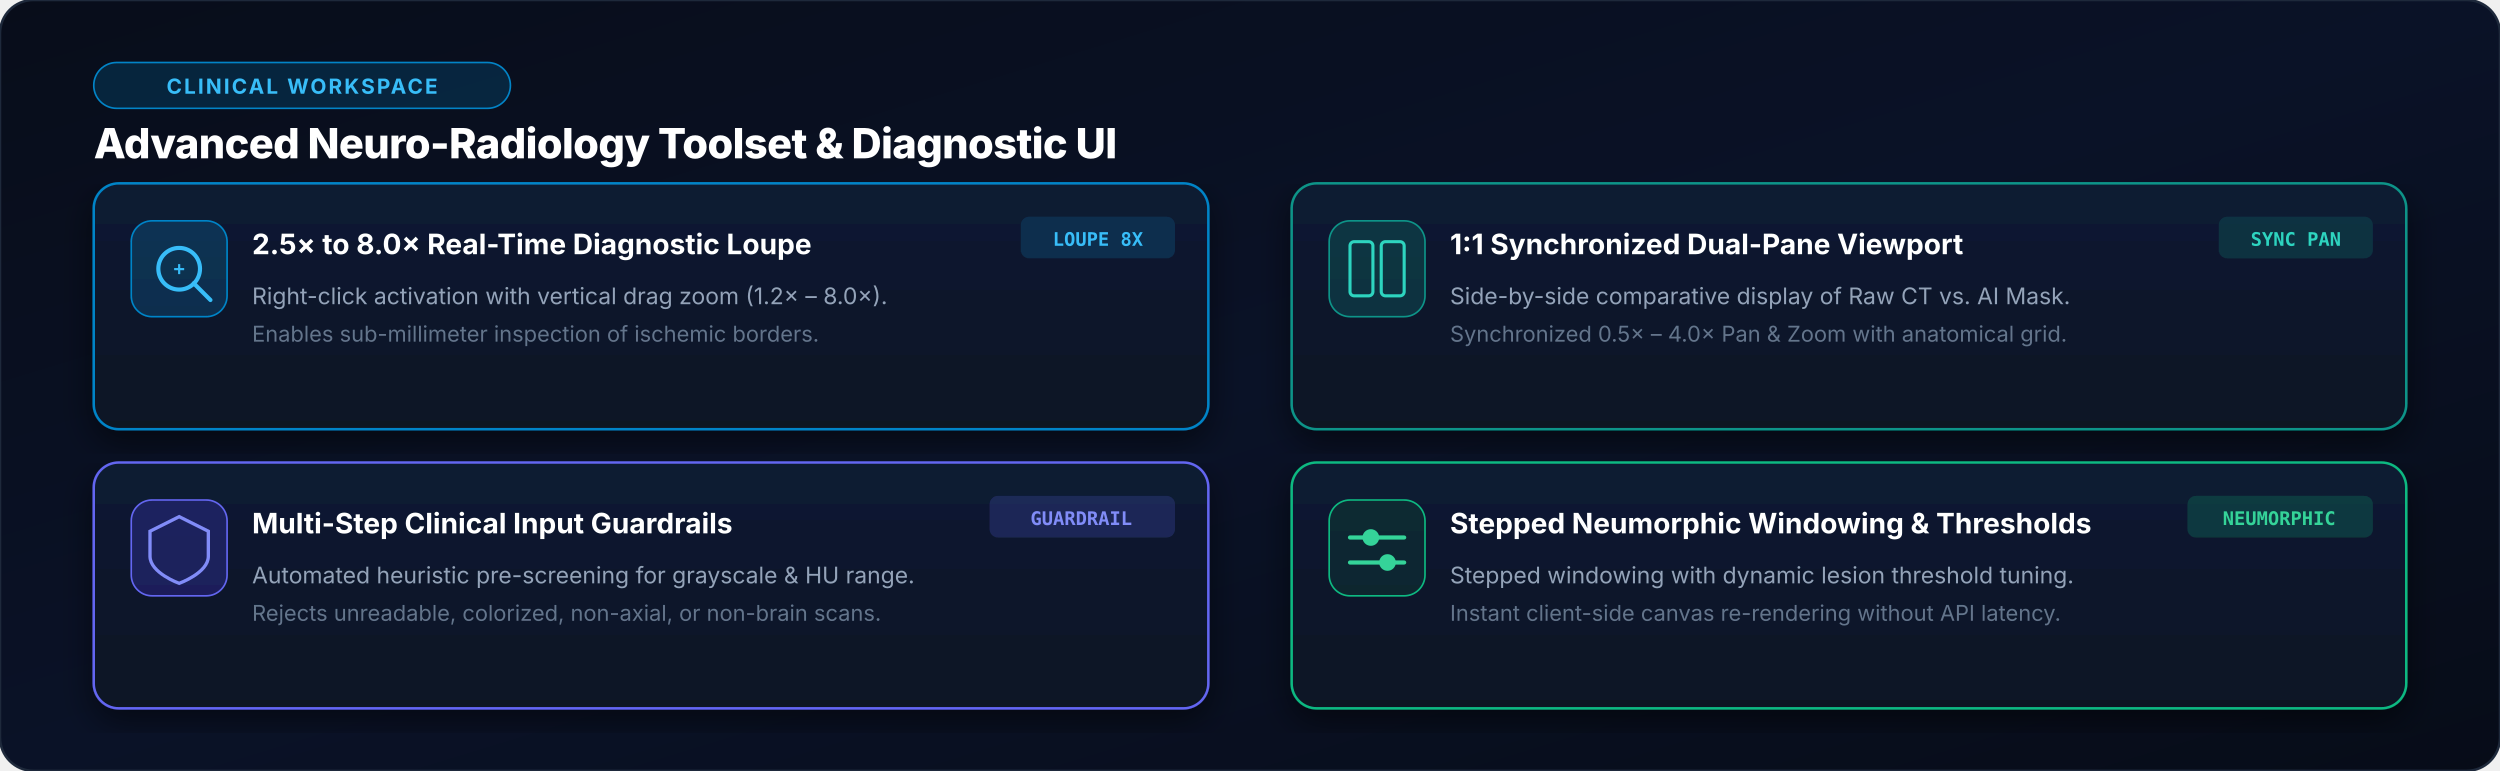
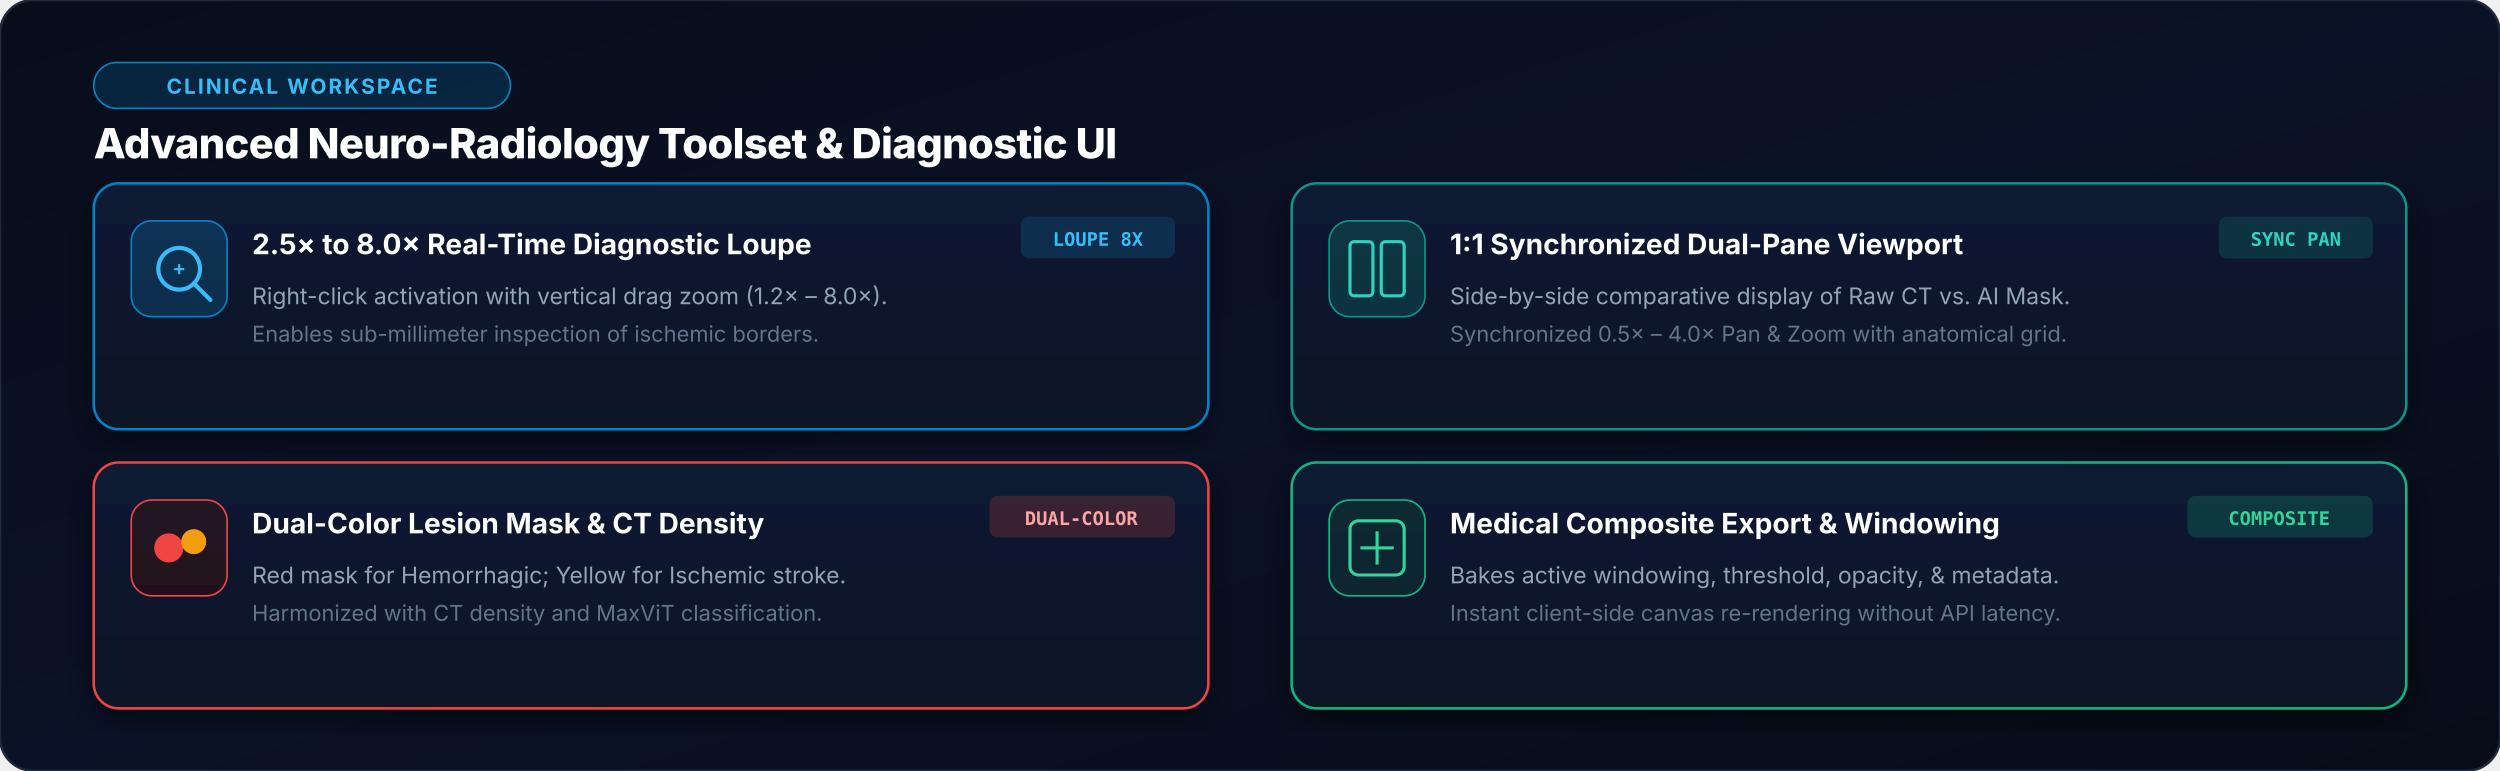
<svg xmlns="http://www.w3.org/2000/svg" viewBox="0 0 1200 370" width="100%" height="100%">
  <defs>
    <linearGradient id="bg-grad-feat" x1="0%" y1="0%" x2="100%" y2="100%">
      <stop offset="0%" stop-color="#080D1A" />
      <stop offset="50%" stop-color="#0A1227" />
      <stop offset="100%" stop-color="#070C18" />
    </linearGradient>
    <linearGradient id="feat-card-bg" x1="0%" y1="0%" x2="0%" y2="100%">
      <stop offset="0%" stop-color="#0E1B33" />
      <stop offset="100%" stop-color="#091224" />
    </linearGradient>
    <filter id="feat-shadow" x="-5%" y="-5%" width="110%" height="115%">
      <feDropShadow dx="0" dy="6" stdDeviation="8" flood-color="#000000" flood-opacity="0.5" />
    </filter>
    <style>
      @keyframes glowFeature {
        0%, 100% { stroke-opacity: 0.4; }
        50% { stroke-opacity: 0.9; }
      }
      .card-glow-1 { animation: glowFeature 3.2s ease-in-out infinite; }
      .card-glow-2 { animation: glowFeature 3.2s ease-in-out 0.8s infinite; }
      .card-glow-3 { animation: glowFeature 3.2s ease-in-out 1.6s infinite; }
      .card-glow-4 { animation: glowFeature 3.2s ease-in-out 2.4s infinite; }
    </style>
  </defs>
  <rect width="1200" height="370" rx="16" fill="url(#bg-grad-feat)" stroke="#1E293B" stroke-width="1.2" />
  <g transform="translate(45, 30)">
    <rect width="200" height="22" rx="11" fill="#0284C7" fill-opacity="0.2" stroke="#0284C7" stroke-width="0.8" />
    <text x="100" y="15" text-anchor="middle" fill="#38BDF8" font-family="-apple-system, BlinkMacSystemFont, sans-serif" font-size="10" font-weight="700" letter-spacing="1">CLINICAL WORKSPACE</text>
    <text x="0" y="46" fill="#FFFFFF" font-family="-apple-system, BlinkMacSystemFont, 'Space Grotesk', sans-serif" font-size="20" font-weight="800" letter-spacing="-0.3">
      Advanced Neuro-Radiology Toolset &amp; Diagnostic UI
    </text>
  </g>
  <g transform="translate(45, 88)" filter="url(#feat-shadow)">
    <rect width="535" height="118" rx="12" fill="url(#feat-card-bg)" stroke="#0284C7" stroke-width="1.2" class="card-glow-1" />
    <rect x="18" y="18" width="46" height="46" rx="10" fill="#0369A1" fill-opacity="0.3" stroke="#0284C7" stroke-width="0.8" />
    <circle cx="41" cy="41" r="10" fill="none" stroke="#38BDF8" stroke-width="2" />
    <line x1="48" y1="48" x2="56" y2="56" stroke="#38BDF8" stroke-width="2" stroke-linecap="round" />
    <text x="41" y="44" text-anchor="middle" fill="#38BDF8" font-family="monospace" font-size="9" font-weight="800">+</text>
    <text x="76" y="34" fill="#FFFFFF" font-family="-apple-system, BlinkMacSystemFont, sans-serif" font-size="13.5" font-weight="700">
      2.5× to 8.0× Real-Time Diagnostic Loupe
    </text>
    <text x="76" y="58" fill="#94A3B8" font-family="-apple-system, BlinkMacSystemFont, sans-serif" font-size="11">
      Right-click activation with vertical drag zoom (1.2× – 8.0×).
    </text>
    <text x="76" y="76" fill="#64748B" font-family="-apple-system, BlinkMacSystemFont, sans-serif" font-size="10.5">
      Enables sub-millimeter inspection of ischemic borders.
    </text>
    <rect x="445" y="16" width="74" height="20" rx="4" fill="#0284C7" fill-opacity="0.2" />
    <text x="482" y="30" text-anchor="middle" fill="#38BDF8" font-family="monospace" font-size="9" font-weight="700">LOUPE 8X</text>
  </g>
  <g transform="translate(620, 88)" filter="url(#feat-shadow)">
    <rect width="535" height="118" rx="12" fill="url(#feat-card-bg)" stroke="#0D9488" stroke-width="1.2" class="card-glow-2" />
    <rect x="18" y="18" width="46" height="46" rx="10" fill="#0F766E" fill-opacity="0.3" stroke="#0D9488" stroke-width="0.8" />
    <rect x="28" y="28" width="11" height="26" rx="2" fill="none" stroke="#2DD4BF" stroke-width="1.5" />
    <rect x="43" y="28" width="11" height="26" rx="2" fill="none" stroke="#2DD4BF" stroke-width="1.5" />
    <text x="76" y="34" fill="#FFFFFF" font-family="-apple-system, BlinkMacSystemFont, sans-serif" font-size="13.5" font-weight="700">
      1:1 Synchronized Dual-Pane Viewport
    </text>
    <text x="76" y="58" fill="#94A3B8" font-family="-apple-system, BlinkMacSystemFont, sans-serif" font-size="11">
      Side-by-side comparative display of Raw CT vs. AI Mask.
    </text>
    <text x="76" y="76" fill="#64748B" font-family="-apple-system, BlinkMacSystemFont, sans-serif" font-size="10.5">
      Synchronized 0.5× – 4.0× Pan &amp; Zoom with anatomical grid.
    </text>
    <rect x="445" y="16" width="74" height="20" rx="4" fill="#0D9488" fill-opacity="0.2" />
    <text x="482" y="30" text-anchor="middle" fill="#2DD4BF" font-family="monospace" font-size="9" font-weight="700">SYNC PAN</text>
  </g>
  <g transform="translate(45, 222)" filter="url(#feat-shadow)">
-     <rect width="535" height="118" rx="12" fill="url(#feat-card-bg)" stroke="#6366F1" stroke-width="1.2" class="card-glow-3" />
-     <rect x="18" y="18" width="46" height="46" rx="10" fill="#4338CA" fill-opacity="0.3" stroke="#6366F1" stroke-width="0.8" />
-     <path d="M 41 26 L 55 33 L 55 45 C 55 53 41 58 41 58 C 41 58 27 53 27 45 L 27 33 Z" fill="none" stroke="#818CF8" stroke-width="1.6" />
+     <rect width="535" height="118" rx="12" fill="url(#feat-card-bg)" stroke="#EF4444" stroke-width="1.2" class="card-glow-3" />
+     <rect x="18" y="18" width="46" height="46" rx="10" fill="#450A0A" fill-opacity="0.4" stroke="#EF4444" stroke-width="0.8" />
+     <circle cx="36" cy="41" r="7" fill="#EF4444" />
+     <circle cx="48" cy="38" r="6" fill="#F59E0B" />
    <text x="76" y="34" fill="#FFFFFF" font-family="-apple-system, BlinkMacSystemFont, sans-serif" font-size="13.5" font-weight="700">
-       Multi-Step Clinical Input Guardrails
+       Dual-Color Lesion Mask &amp; CT Density
    </text>
    <text x="76" y="58" fill="#94A3B8" font-family="-apple-system, BlinkMacSystemFont, sans-serif" font-size="11">
-       Automated heuristic pre-screening for grayscale &amp; HU range.
+       Red mask for Hemorrhagic; Yellow for Ischemic stroke.
    </text>
    <text x="76" y="76" fill="#64748B" font-family="-apple-system, BlinkMacSystemFont, sans-serif" font-size="10.5">
-       Rejects unreadable, colorized, non-axial, or non-brain scans.
+       Harmonized with CT density and MaxViT classification.
    </text>
-     <rect x="430" y="16" width="89" height="20" rx="4" fill="#6366F1" fill-opacity="0.2" />
-     <text x="474" y="30" text-anchor="middle" fill="#818CF8" font-family="monospace" font-size="9" font-weight="700">GUARDRAIL</text>
+     <rect x="430" y="16" width="89" height="20" rx="4" fill="#EF4444" fill-opacity="0.2" />
+     <text x="474" y="30" text-anchor="middle" fill="#FCA5A5" font-family="monospace" font-size="9" font-weight="700">DUAL-COLOR</text>
  </g>
  <g transform="translate(620, 222)" filter="url(#feat-shadow)">
    <rect width="535" height="118" rx="12" fill="url(#feat-card-bg)" stroke="#10B981" stroke-width="1.2" class="card-glow-4" />
    <rect x="18" y="18" width="46" height="46" rx="10" fill="#064E3B" fill-opacity="0.3" stroke="#10B981" stroke-width="0.8" />
-     <line x1="28" y1="36" x2="54" y2="36" stroke="#34D399" stroke-width="2" stroke-linecap="round" />
-     <circle cx="38" cy="36" r="4" fill="#34D399" />
-     <line x1="28" y1="48" x2="54" y2="48" stroke="#34D399" stroke-width="2" stroke-linecap="round" />
-     <circle cx="46" cy="48" r="4" fill="#34D399" />
+     <rect x="28" y="28" width="26" height="26" rx="4" fill="none" stroke="#34D399" stroke-width="1.5" />
+     <line x1="33" y1="41" x2="49" y2="41" stroke="#34D399" stroke-width="1.5" />
+     <line x1="41" y1="33" x2="41" y2="49" stroke="#34D399" stroke-width="1.5" />
    <text x="76" y="34" fill="#FFFFFF" font-family="-apple-system, BlinkMacSystemFont, sans-serif" font-size="13.5" font-weight="700">
-       Stepped Neumorphic Windowing &amp; Thresholds
+       Medical Composite Export &amp; Windowing
    </text>
    <text x="76" y="58" fill="#94A3B8" font-family="-apple-system, BlinkMacSystemFont, sans-serif" font-size="11">
-       Stepped windowing with dynamic lesion threshold tuning.
+       Bakes active windowing, threshold, opacity, &amp; metadata.
    </text>
    <text x="76" y="76" fill="#64748B" font-family="-apple-system, BlinkMacSystemFont, sans-serif" font-size="10.5">
      Instant client-side canvas re-rendering without API latency.
    </text>
    <rect x="430" y="16" width="89" height="20" rx="4" fill="#10B981" fill-opacity="0.2" />
-     <text x="474" y="30" text-anchor="middle" fill="#34D399" font-family="monospace" font-size="9" font-weight="700">NEUMORPHIC</text>
+     <text x="474" y="30" text-anchor="middle" fill="#34D399" font-family="monospace" font-size="9" font-weight="700">COMPOSITE</text>
  </g>
</svg>
